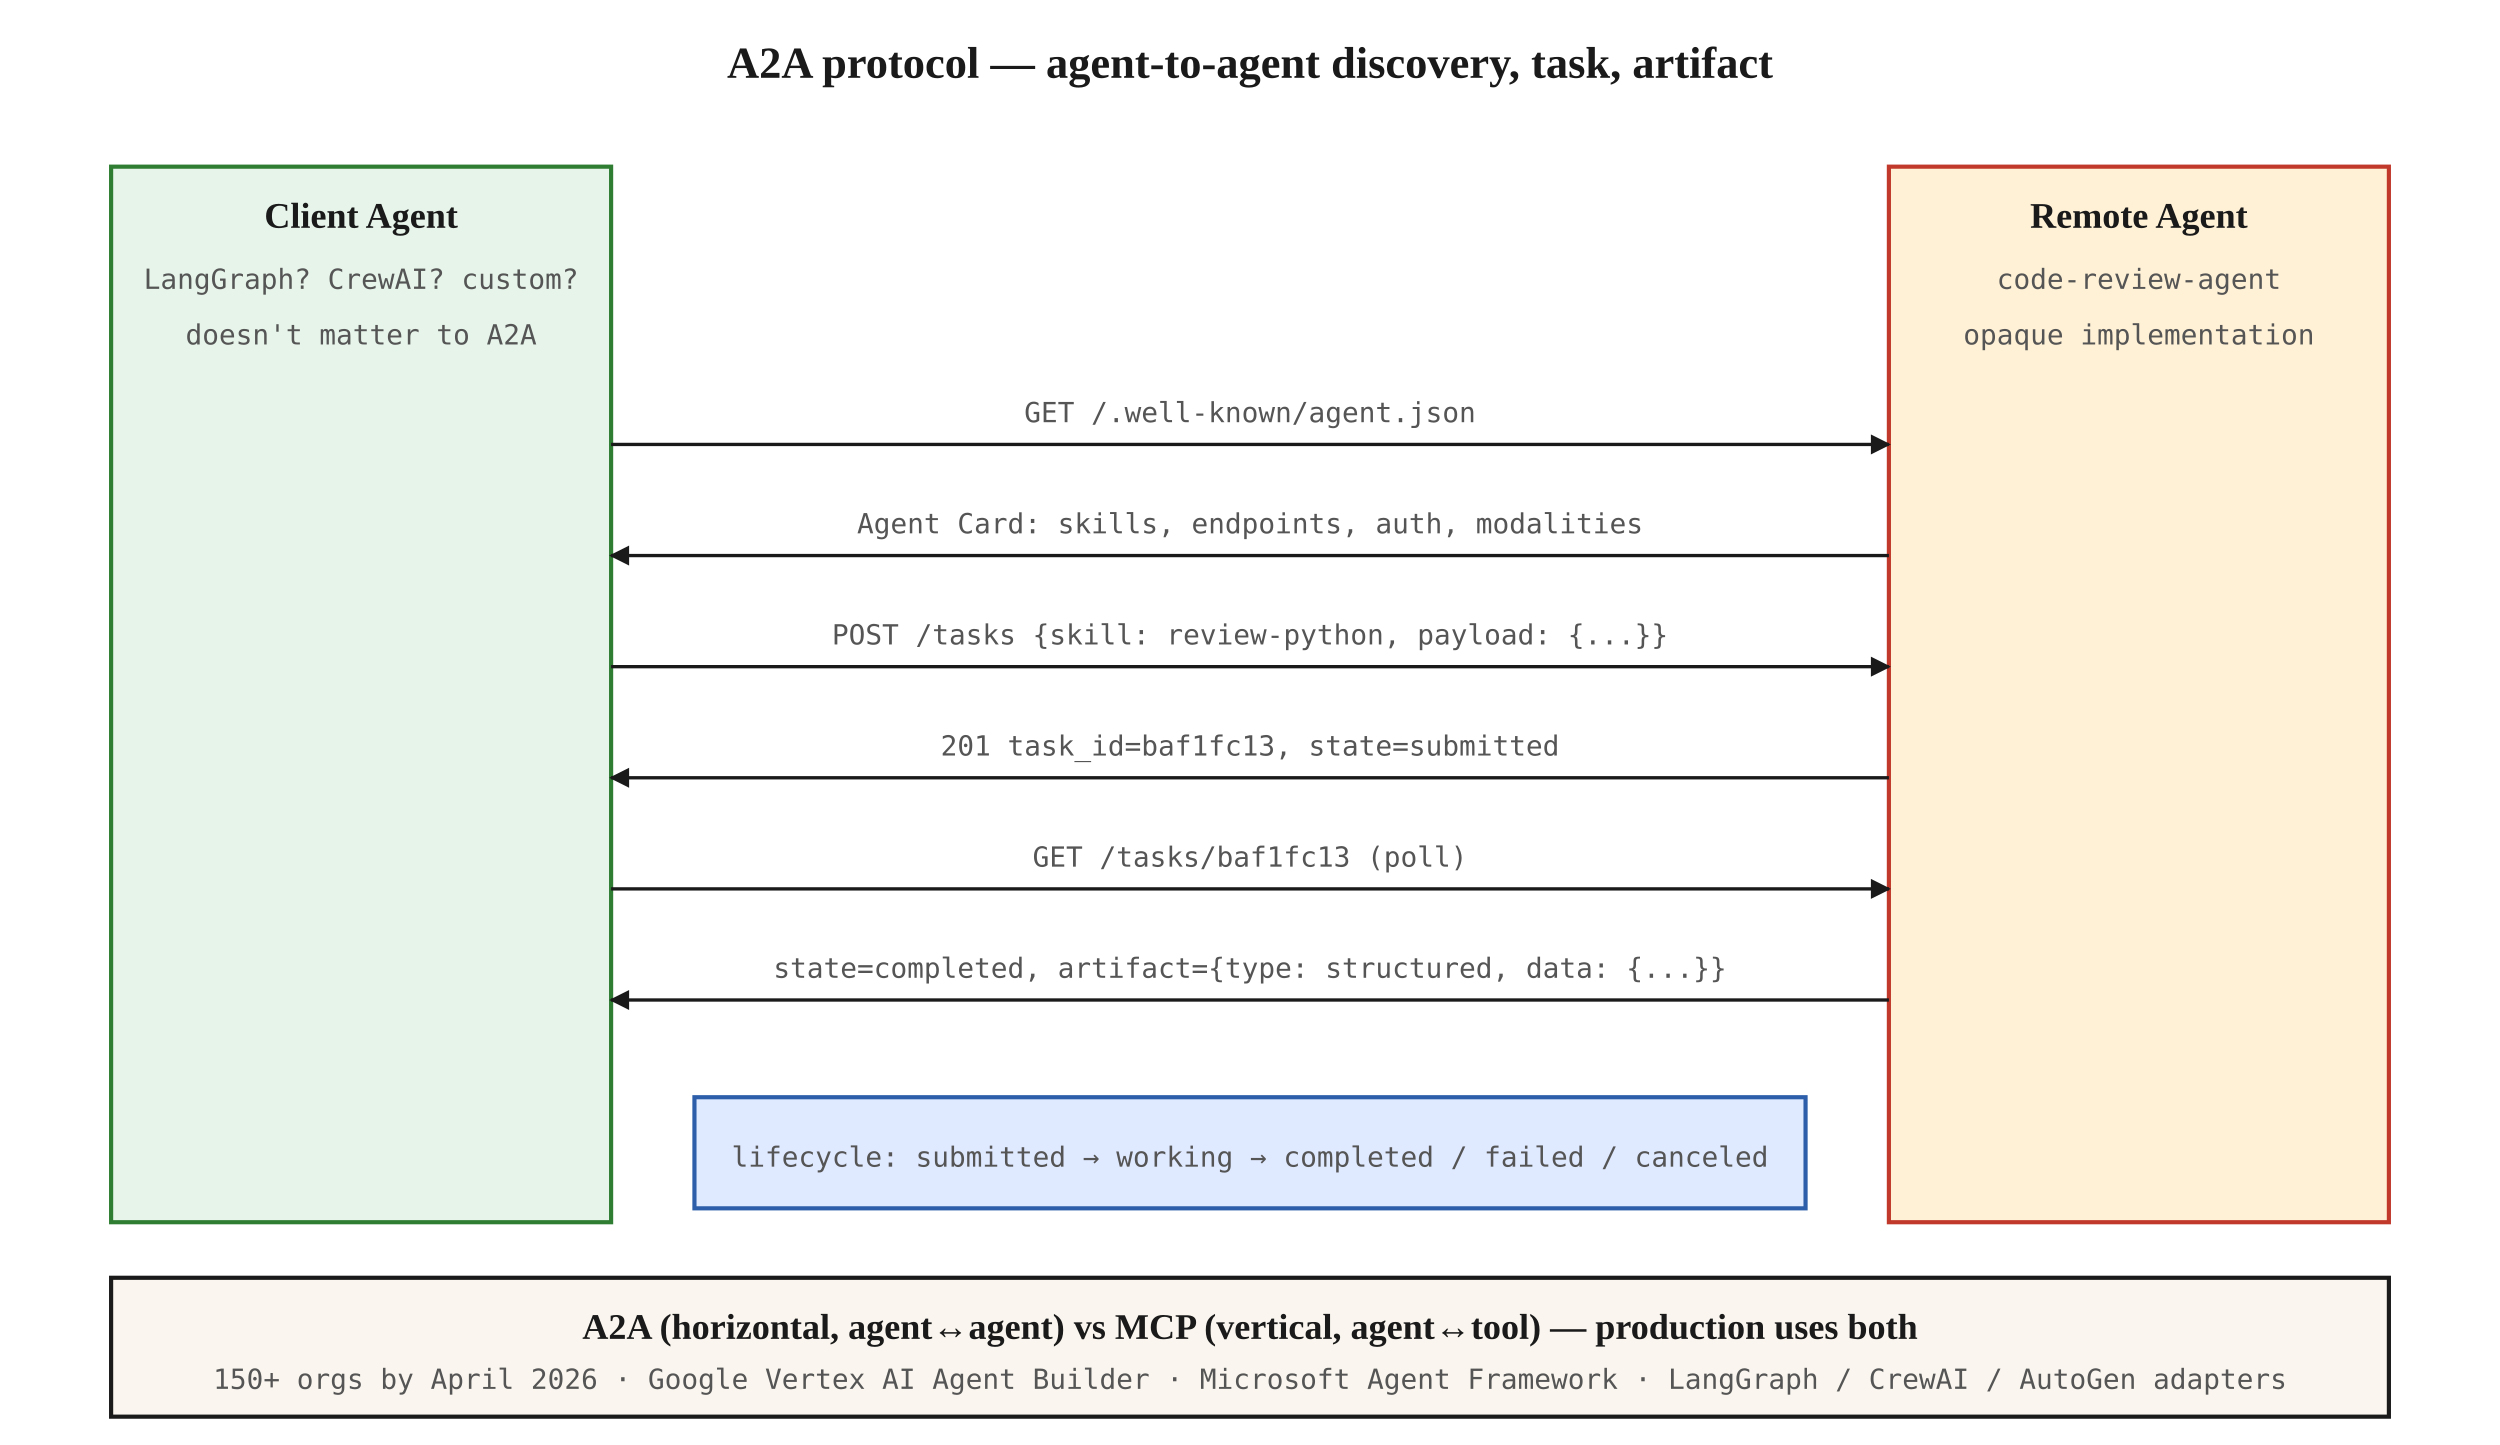
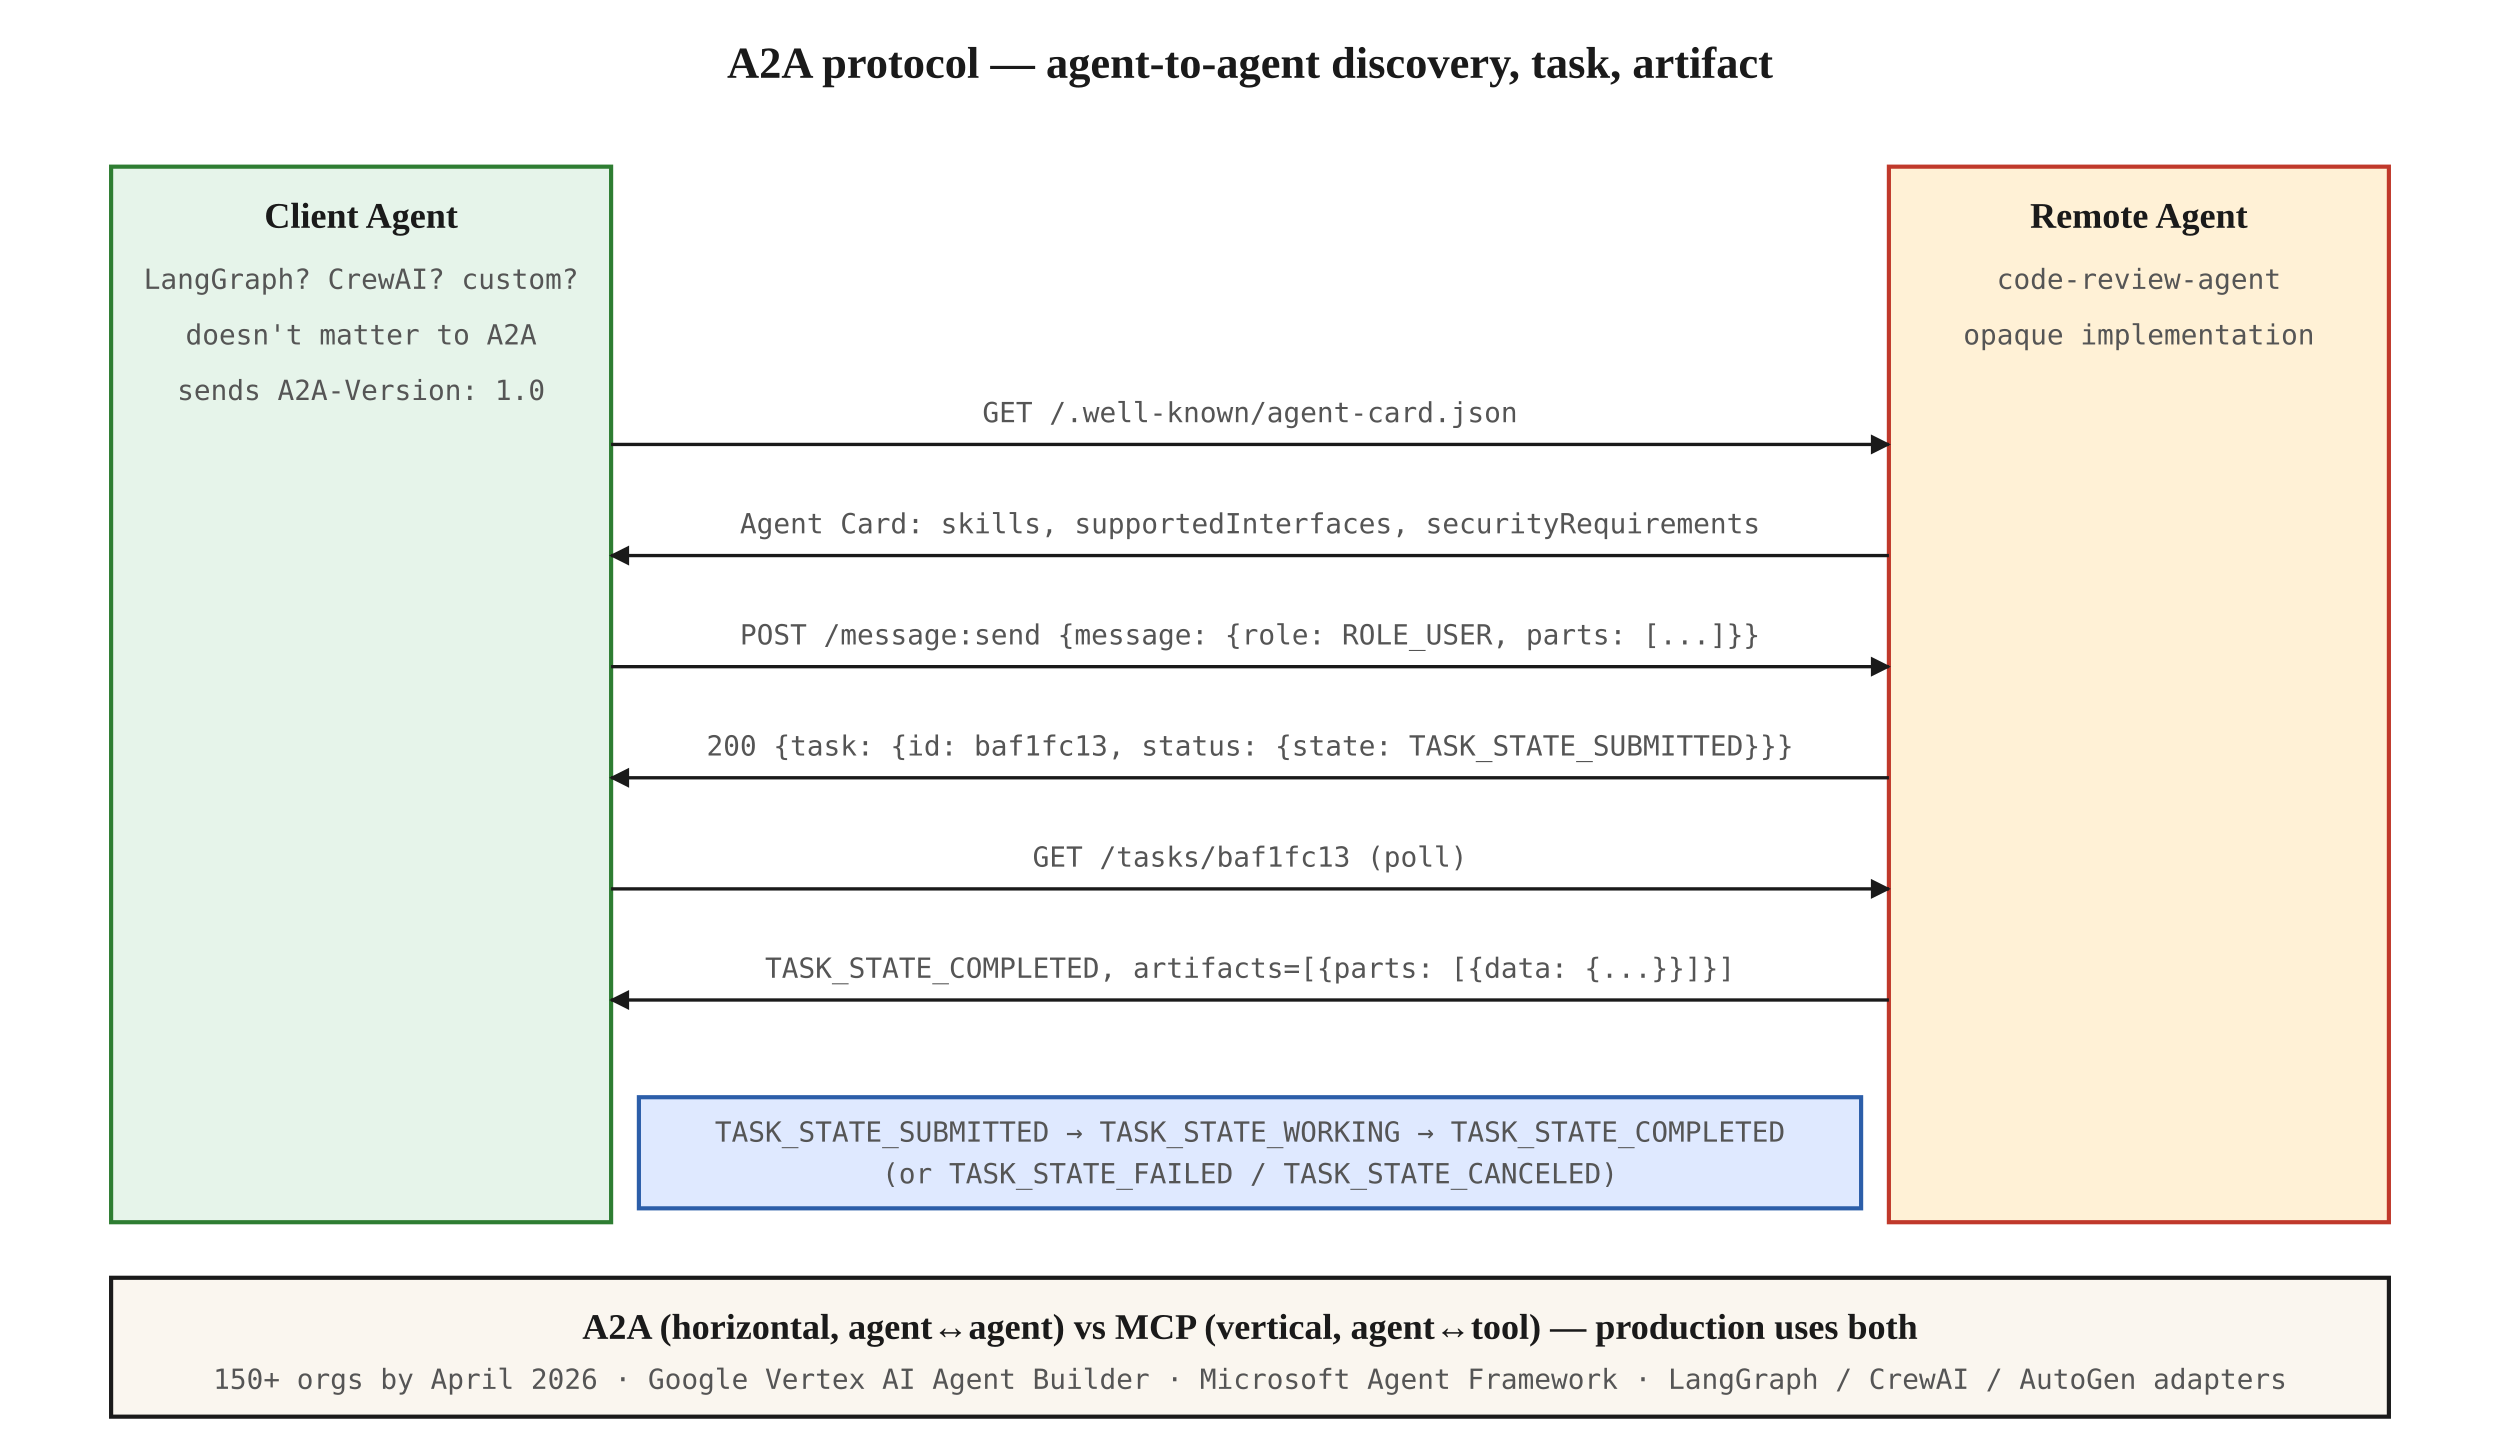
<svg xmlns="http://www.w3.org/2000/svg" viewBox="0 0 900 520" font-family="Georgia, 'Times New Roman', serif">
  <defs>
    <marker id="arrow" viewBox="0 0 10 10" refX="9" refY="5" markerWidth="6" markerHeight="6" orient="auto">
      <path d="M0,0 L10,5 L0,10 z" fill="#1a1a1a" />
    </marker>
    <style>
      .box { fill: #faf6ef; stroke: #1a1a1a; stroke-width: 1.5; }
      .hot { fill: #fff1d6; stroke: #c0392b; stroke-width: 1.5; }
      .cool { fill: #e6f4ea; stroke: #2e7d32; stroke-width: 1.5; }
      .cold { fill: #dfe9ff; stroke: #2c5ea9; stroke-width: 1.5; }
      .title { font-size: 16px; font-weight: 700; fill: #1a1a1a; }
      .head { font-size: 13px; font-weight: 700; fill: #1a1a1a; }
      .step { font-size: 12px; font-family: 'Menlo', monospace; fill: #222; }
      .small { font-size: 10px; font-family: 'Menlo', monospace; fill: #555; }
      .caption { font-size: 11px; fill: #555; font-style: italic; }
      .edge { stroke: #1a1a1a; stroke-width: 1.2; fill: none; }
    </style>
  </defs>
  <text x="450" y="28" text-anchor="middle" class="title">A2A protocol — agent-to-agent discovery, task, artifact</text>
  <rect x="40" y="60" width="180" height="380" class="cool" />
  <text x="130" y="82" text-anchor="middle" class="head">Client Agent</text>
  <text x="130" y="104" text-anchor="middle" class="small">LangGraph? CrewAI? custom?</text>
  <text x="130" y="124" text-anchor="middle" class="small">doesn't matter to A2A</text>
+   <text x="130" y="144" text-anchor="middle" class="small">sends A2A-Version: 1.0</text>
  <rect x="680" y="60" width="180" height="380" class="hot" />
  <text x="770" y="82" text-anchor="middle" class="head">Remote Agent</text>
  <text x="770" y="104" text-anchor="middle" class="small">code-review-agent</text>
  <text x="770" y="124" text-anchor="middle" class="small">opaque implementation</text>
  <line x1="220" y1="160" x2="680" y2="160" class="edge" marker-end="url(#arrow)" />
-   <text x="450" y="152" text-anchor="middle" class="small">GET /.well-known/agent.json</text>
+   <text x="450" y="152" text-anchor="middle" class="small">GET /.well-known/agent-card.json</text>
  <line x1="680" y1="200" x2="220" y2="200" class="edge" marker-end="url(#arrow)" />
-   <text x="450" y="192" text-anchor="middle" class="small">Agent Card: skills, endpoints, auth, modalities</text>
+   <text x="450" y="192" text-anchor="middle" class="small">Agent Card: skills, supportedInterfaces, securityRequirements</text>
  <line x1="220" y1="240" x2="680" y2="240" class="edge" marker-end="url(#arrow)" />
-   <text x="450" y="232" text-anchor="middle" class="small">POST /tasks {skill: review-python, payload: {...}}</text>
+   <text x="450" y="232" text-anchor="middle" class="small">POST /message:send {message: {role: ROLE_USER, parts: [...]}}</text>
  <line x1="680" y1="280" x2="220" y2="280" class="edge" marker-end="url(#arrow)" />
-   <text x="450" y="272" text-anchor="middle" class="small">201 task_id=baf1fc13, state=submitted</text>
+   <text x="450" y="272" text-anchor="middle" class="small">200 {task: {id: baf1fc13, status: {state: TASK_STATE_SUBMITTED}}}</text>
  <line x1="220" y1="320" x2="680" y2="320" class="edge" marker-end="url(#arrow)" />
  <text x="450" y="312" text-anchor="middle" class="small">GET /tasks/baf1fc13 (poll)</text>
  <line x1="680" y1="360" x2="220" y2="360" class="edge" marker-end="url(#arrow)" />
-   <text x="450" y="352" text-anchor="middle" class="small">state=completed, artifact={type: structured, data: {...}}</text>
-   <rect x="250" y="395" width="400" height="40" class="cold" />
-   <text x="450" y="420" text-anchor="middle" class="small">lifecycle: submitted → working → completed / failed / canceled</text>
+   <text x="450" y="352" text-anchor="middle" class="small">TASK_STATE_COMPLETED, artifacts=[{parts: [{data: {...}}]}]</text>
+   <rect x="230" y="395" width="440" height="40" class="cold" />
+   <text x="450" y="411" text-anchor="middle" class="small">TASK_STATE_SUBMITTED → TASK_STATE_WORKING → TASK_STATE_COMPLETED</text>
+   <text x="450" y="426" text-anchor="middle" class="small">(or TASK_STATE_FAILED / TASK_STATE_CANCELED)</text>
  <rect x="40" y="460" width="820" height="50" class="box" />
  <text x="450" y="482" text-anchor="middle" class="head">A2A (horizontal, agent↔agent) vs MCP (vertical, agent↔tool) — production uses both</text>
  <text x="450" y="500" text-anchor="middle" class="small">150+ orgs by April 2026 · Google Vertex AI Agent Builder · Microsoft Agent Framework · LangGraph / CrewAI / AutoGen adapters</text>
</svg>
